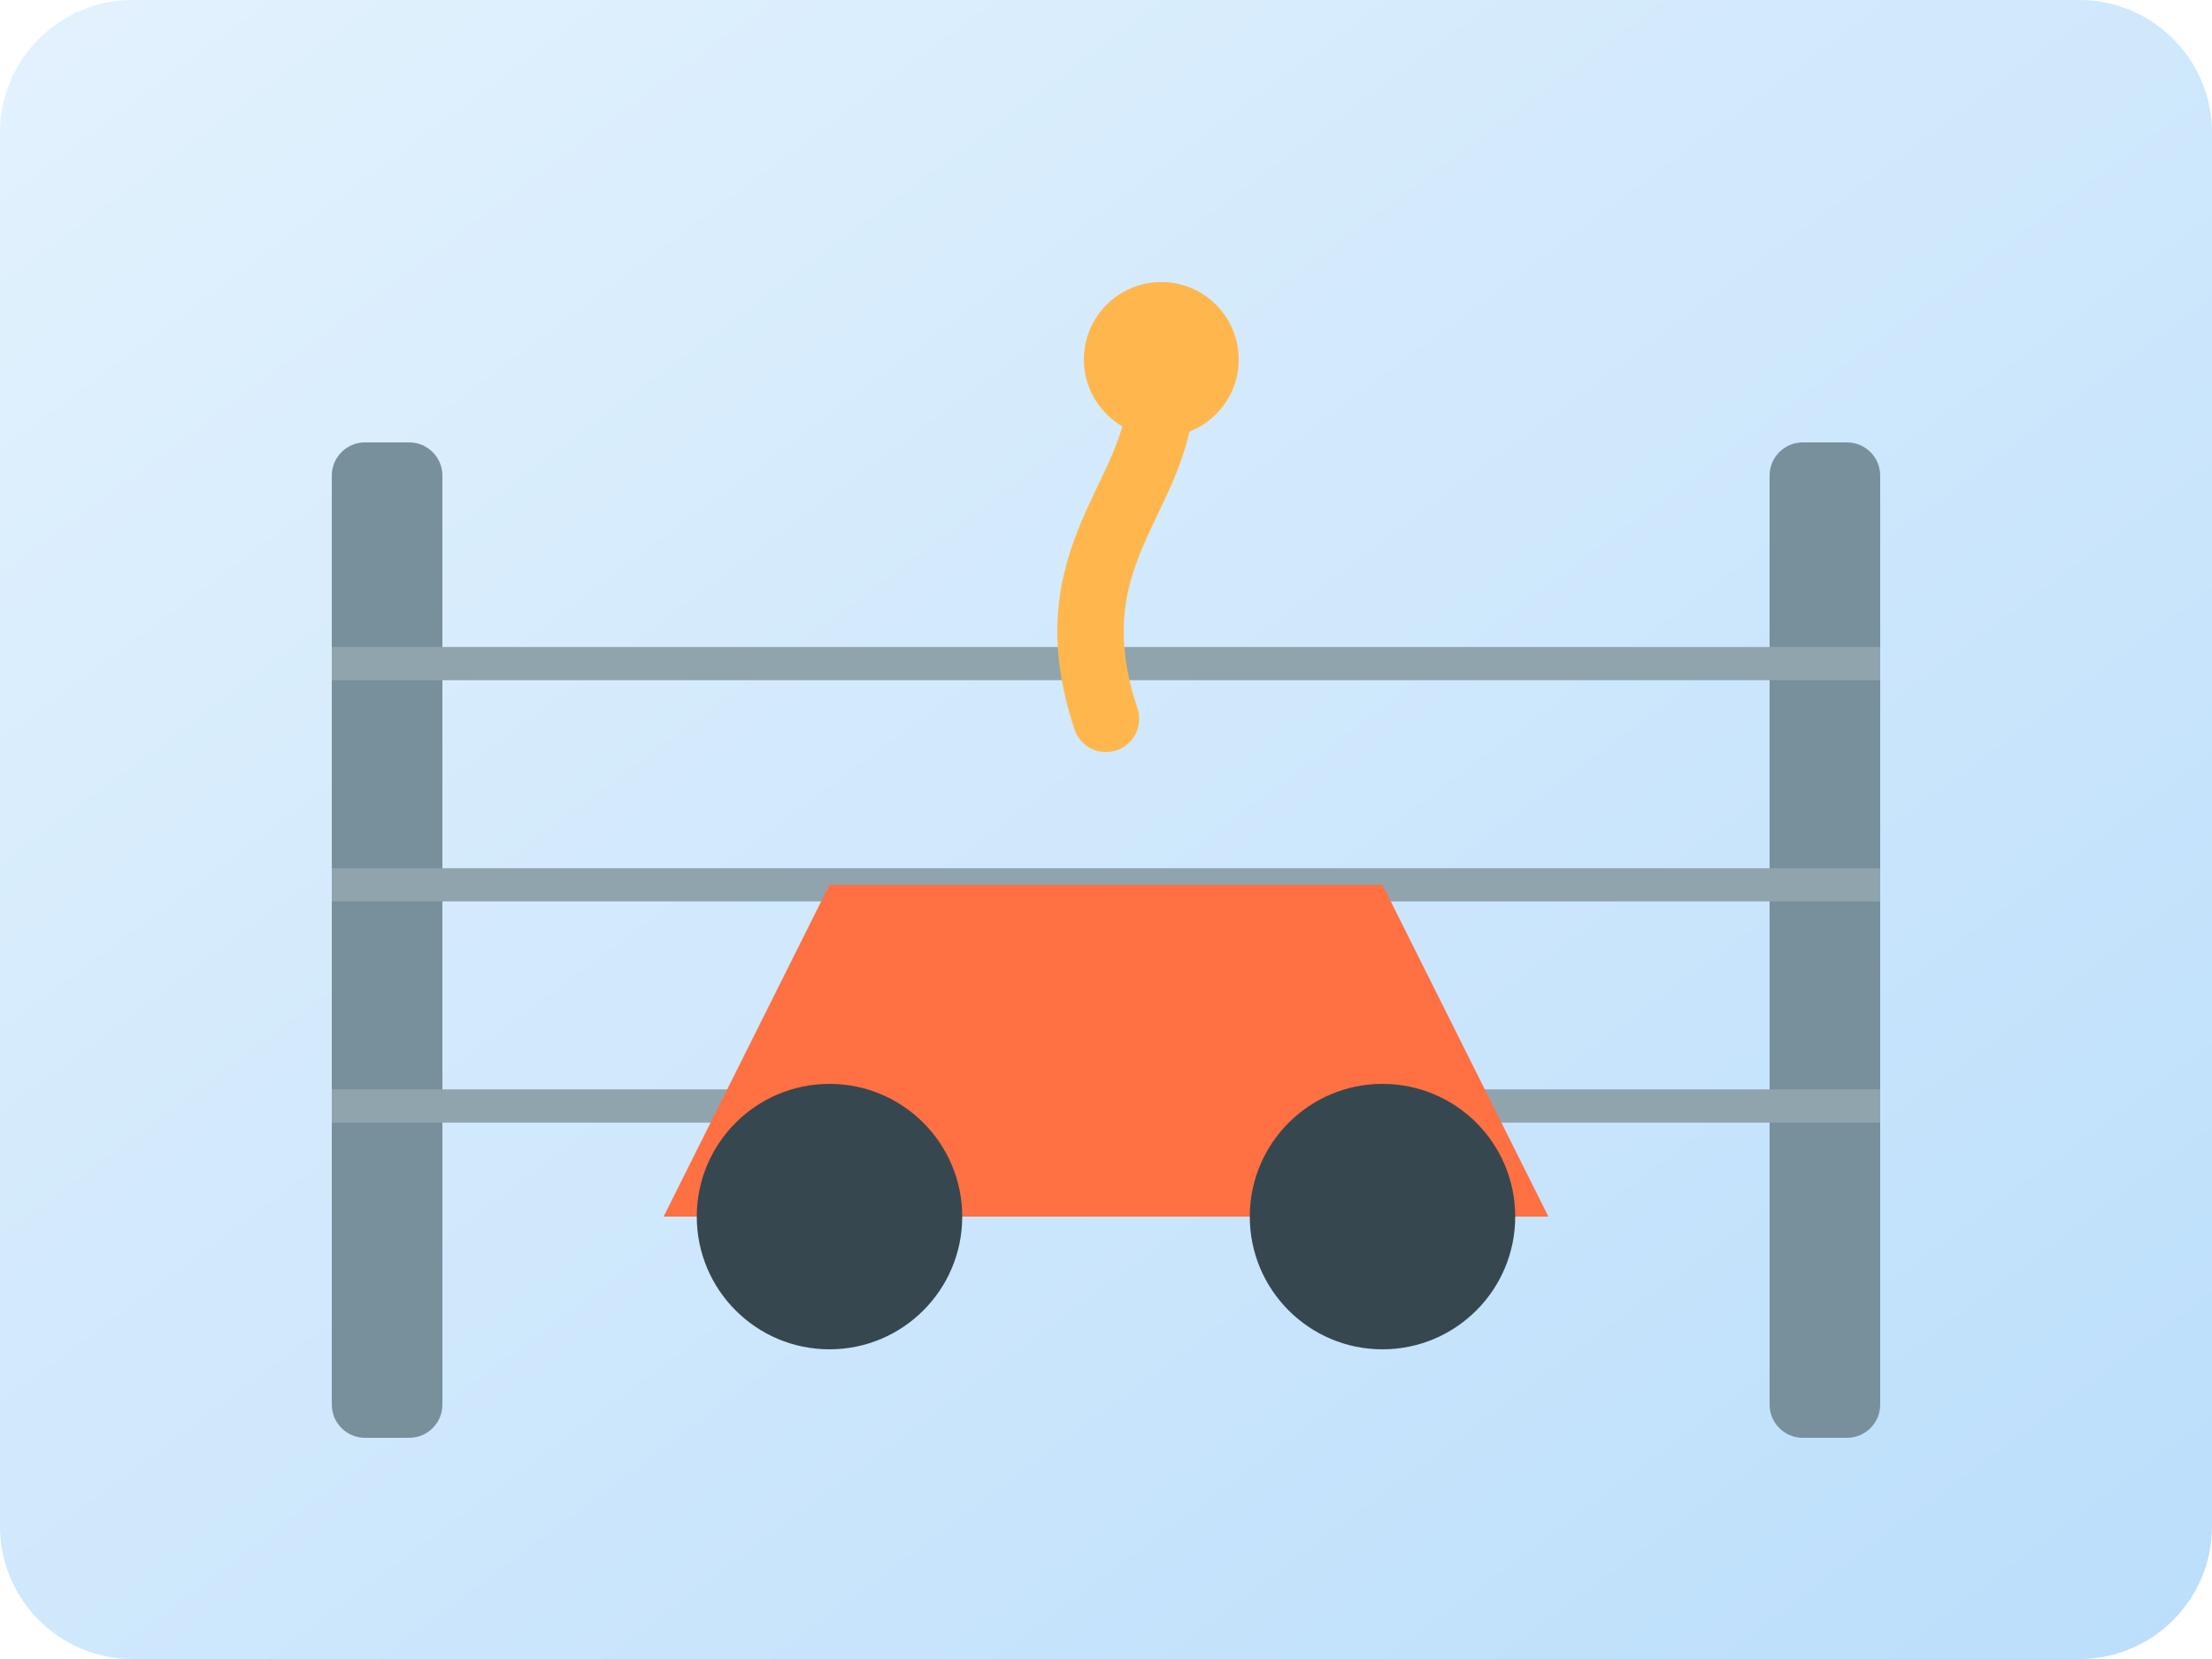
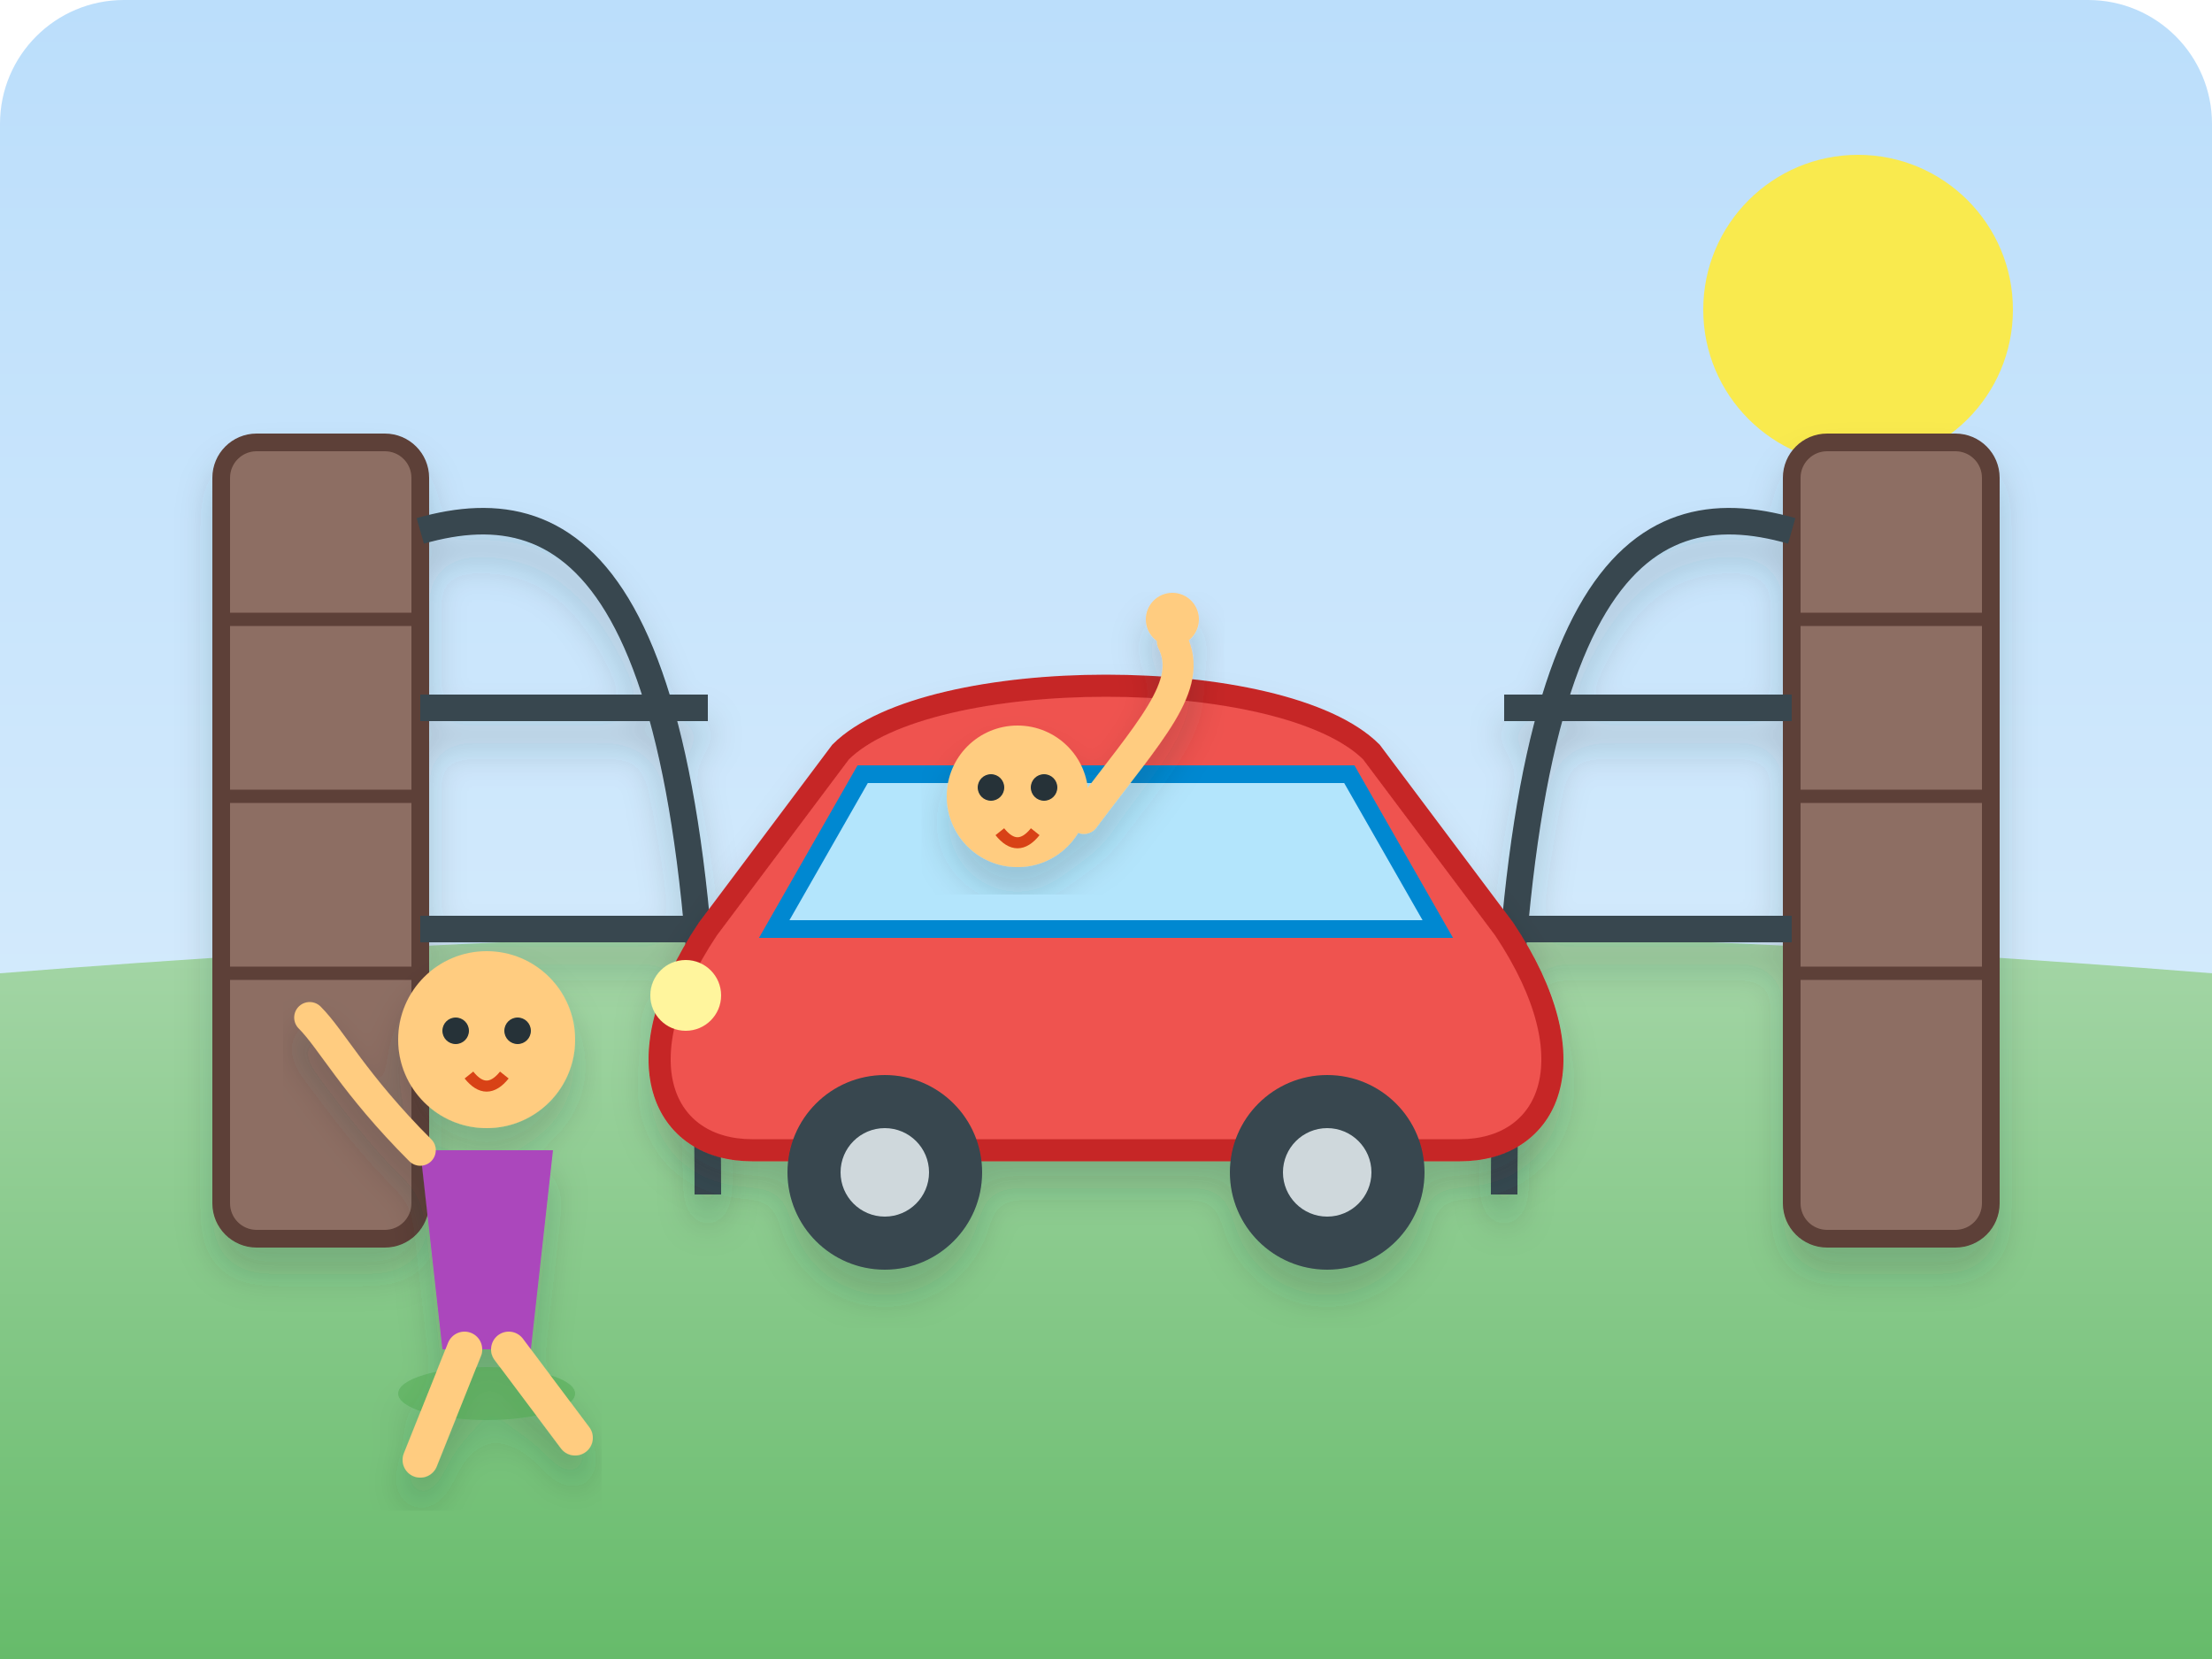
- <svg xmlns="http://www.w3.org/2000/svg" viewBox="0 0 400 300" width="100%" height="100%">
+ <svg xmlns="http://www.w3.org/2000/svg" viewBox="0 0 500 375" width="100%" height="100%">
  <defs>
-     <linearGradient id="bgArrive" x1="0%" y1="0%" x2="100%" y2="100%">
-       <stop offset="0%" stop-color="#e3f2fd" />
-       <stop offset="100%" stop-color="#bbdefb" />
+     <linearGradient id="bgArriveSky" x1="0%" y1="0%" x2="0%" y2="100%">
+       <stop offset="0%" stop-color="#bbdefb" />
+       <stop offset="100%" stop-color="#e3f2fd" />
    </linearGradient>
+     <linearGradient id="grassGrad" x1="0%" y1="0%" x2="0%" y2="100%">
+       <stop offset="0%" stop-color="#a5d6a7" />
+       <stop offset="100%" stop-color="#66bb6a" />
+     </linearGradient>
+     <filter id="shadowArrive" x="-10%" y="-10%" width="120%" height="120%">
+       <feDropShadow dx="0" dy="6" stdDeviation="4" flood-color="#263238" flood-opacity="0.2" />
+     </filter>
  </defs>
-   <rect width="100%" height="100%" rx="24" fill="url(#bgArrive)" />
-   <rect x="60" y="80" width="20" height="180" rx="6" fill="#78909c" />
-   <rect x="320" y="80" width="20" height="180" rx="6" fill="#78909c" />
-   <path d="M 60 120 L 340 120 M 60 160 L 340 160 M 60 200 L 340 200" stroke="#90a4ae" stroke-width="6" />
-   <path d="M 120 220 L 150 160 L 250 160 L 280 220 Z" fill="#ff7043" />
-   <circle cx="150" cy="220" r="24" fill="#37474f" />
-   <circle cx="250" cy="220" r="24" fill="#37474f" />
-   <path d="M 200 130 C 190 100, 210 90, 210 70" stroke="#ffb74d" stroke-width="12" stroke-linecap="round" />
-   <circle cx="210" cy="65" r="14" fill="#ffb74d" />
+   <rect width="500" height="375" rx="28" fill="url(#bgArriveSky)" />
+   <circle cx="420" cy="70" r="35" fill="#ffeb3b" opacity="0.9" />
+   <path d="M 0 220 Q 250 200, 500 220 L 500 375 L 0 375 Z" fill="url(#grassGrad)" />
+   <g filter="url(#shadowArrive)">
+     <rect x="50" y="100" width="45" height="180" rx="8" fill="#8d6e63" stroke="#5d4037" stroke-width="4" />
+     <rect x="405" y="100" width="45" height="180" rx="8" fill="#8d6e63" stroke="#5d4037" stroke-width="4" />
+     <line x1="50" y1="140" x2="95" y2="140" stroke="#5d4037" stroke-width="3" />
+     <line x1="50" y1="180" x2="95" y2="180" stroke="#5d4037" stroke-width="3" />
+     <line x1="50" y1="220" x2="95" y2="220" stroke="#5d4037" stroke-width="3" />
+     <line x1="405" y1="140" x2="450" y2="140" stroke="#5d4037" stroke-width="3" />
+     <line x1="405" y1="180" x2="450" y2="180" stroke="#5d4037" stroke-width="3" />
+     <line x1="405" y1="220" x2="450" y2="220" stroke="#5d4037" stroke-width="3" />
+     <path d="M 95 120 C 130 110, 160 130, 160 270 M 95 160 L 160 160 M 95 210 L 160 210" stroke="#37474f" stroke-width="6" fill="none" />
+     <path d="M 405 120 C 370 110, 340 130, 340 270 M 405 160 L 340 160 M 405 210 L 340 210" stroke="#37474f" stroke-width="6" fill="none" />
+   </g>
+   <g filter="url(#shadowArrive)">
+     <path d="M 170 260 L 330 260 C 350 260, 360 240, 340 210 L 310 170 C 290 150, 210 150, 190 170 L 160 210 C 140 240, 150 260, 170 260 Z" fill="#ef5350" stroke="#c62828" stroke-width="5" />
+     <path d="M 195 175 L 305 175 L 325 210 L 175 210 Z" fill="#b3e5fc" stroke="#0288d1" stroke-width="4" />
+     <circle cx="200" cy="265" r="22" fill="#37474f" />
+     <circle cx="200" cy="265" r="10" fill="#cfd8dc" />
+     <circle cx="300" cy="265" r="22" fill="#37474f" />
+     <circle cx="300" cy="265" r="10" fill="#cfd8dc" />
+     <circle cx="155" cy="225" r="8" fill="#fff59d" />
+   </g>
+   <g filter="url(#shadowArrive)">
+     <circle cx="230" cy="180" r="16" fill="#ffcc80" />
+     <circle cx="224" cy="178" r="3" fill="#263238" />
+     <circle cx="236" cy="178" r="3" fill="#263238" />
+     <path d="M 226 188 Q 230 193, 234 188" stroke="#d84315" stroke-width="2.5" fill="none" />
+     <path d="M 245 185 C 260 165, 270 155, 265 145" stroke="#ffcc80" stroke-width="7" stroke-linecap="round" fill="none" />
+     <circle cx="265" cy="140" r="6" fill="#ffcc80" />
+   </g>
+   <g filter="url(#shadowArrive)">
+     <ellipse cx="110" cy="315" rx="20" ry="6" fill="#43a047" opacity="0.4" />
+     <path d="M 95 260 L 125 260 L 120 305 L 100 305 Z" fill="#ab47bc" />
+     <line x1="105" y1="305" x2="95" y2="330" stroke="#ffcc80" stroke-width="8" stroke-linecap="round" />
+     <line x1="115" y1="305" x2="130" y2="325" stroke="#ffcc80" stroke-width="8" stroke-linecap="round" />
+     <circle cx="110" cy="235" r="20" fill="#ffcc80" />
+     <circle cx="103" cy="233" r="3" fill="#263238" />
+     <circle cx="117" cy="233" r="3" fill="#263238" />
+     <path d="M 106 243 Q 110 248, 114 243" stroke="#d84315" stroke-width="2.5" fill="none" />
+     <path d="M 95 260 C 80 245, 75 235, 70 230" stroke="#ffcc80" stroke-width="7" stroke-linecap="round" fill="none" />
+   </g>
</svg>
